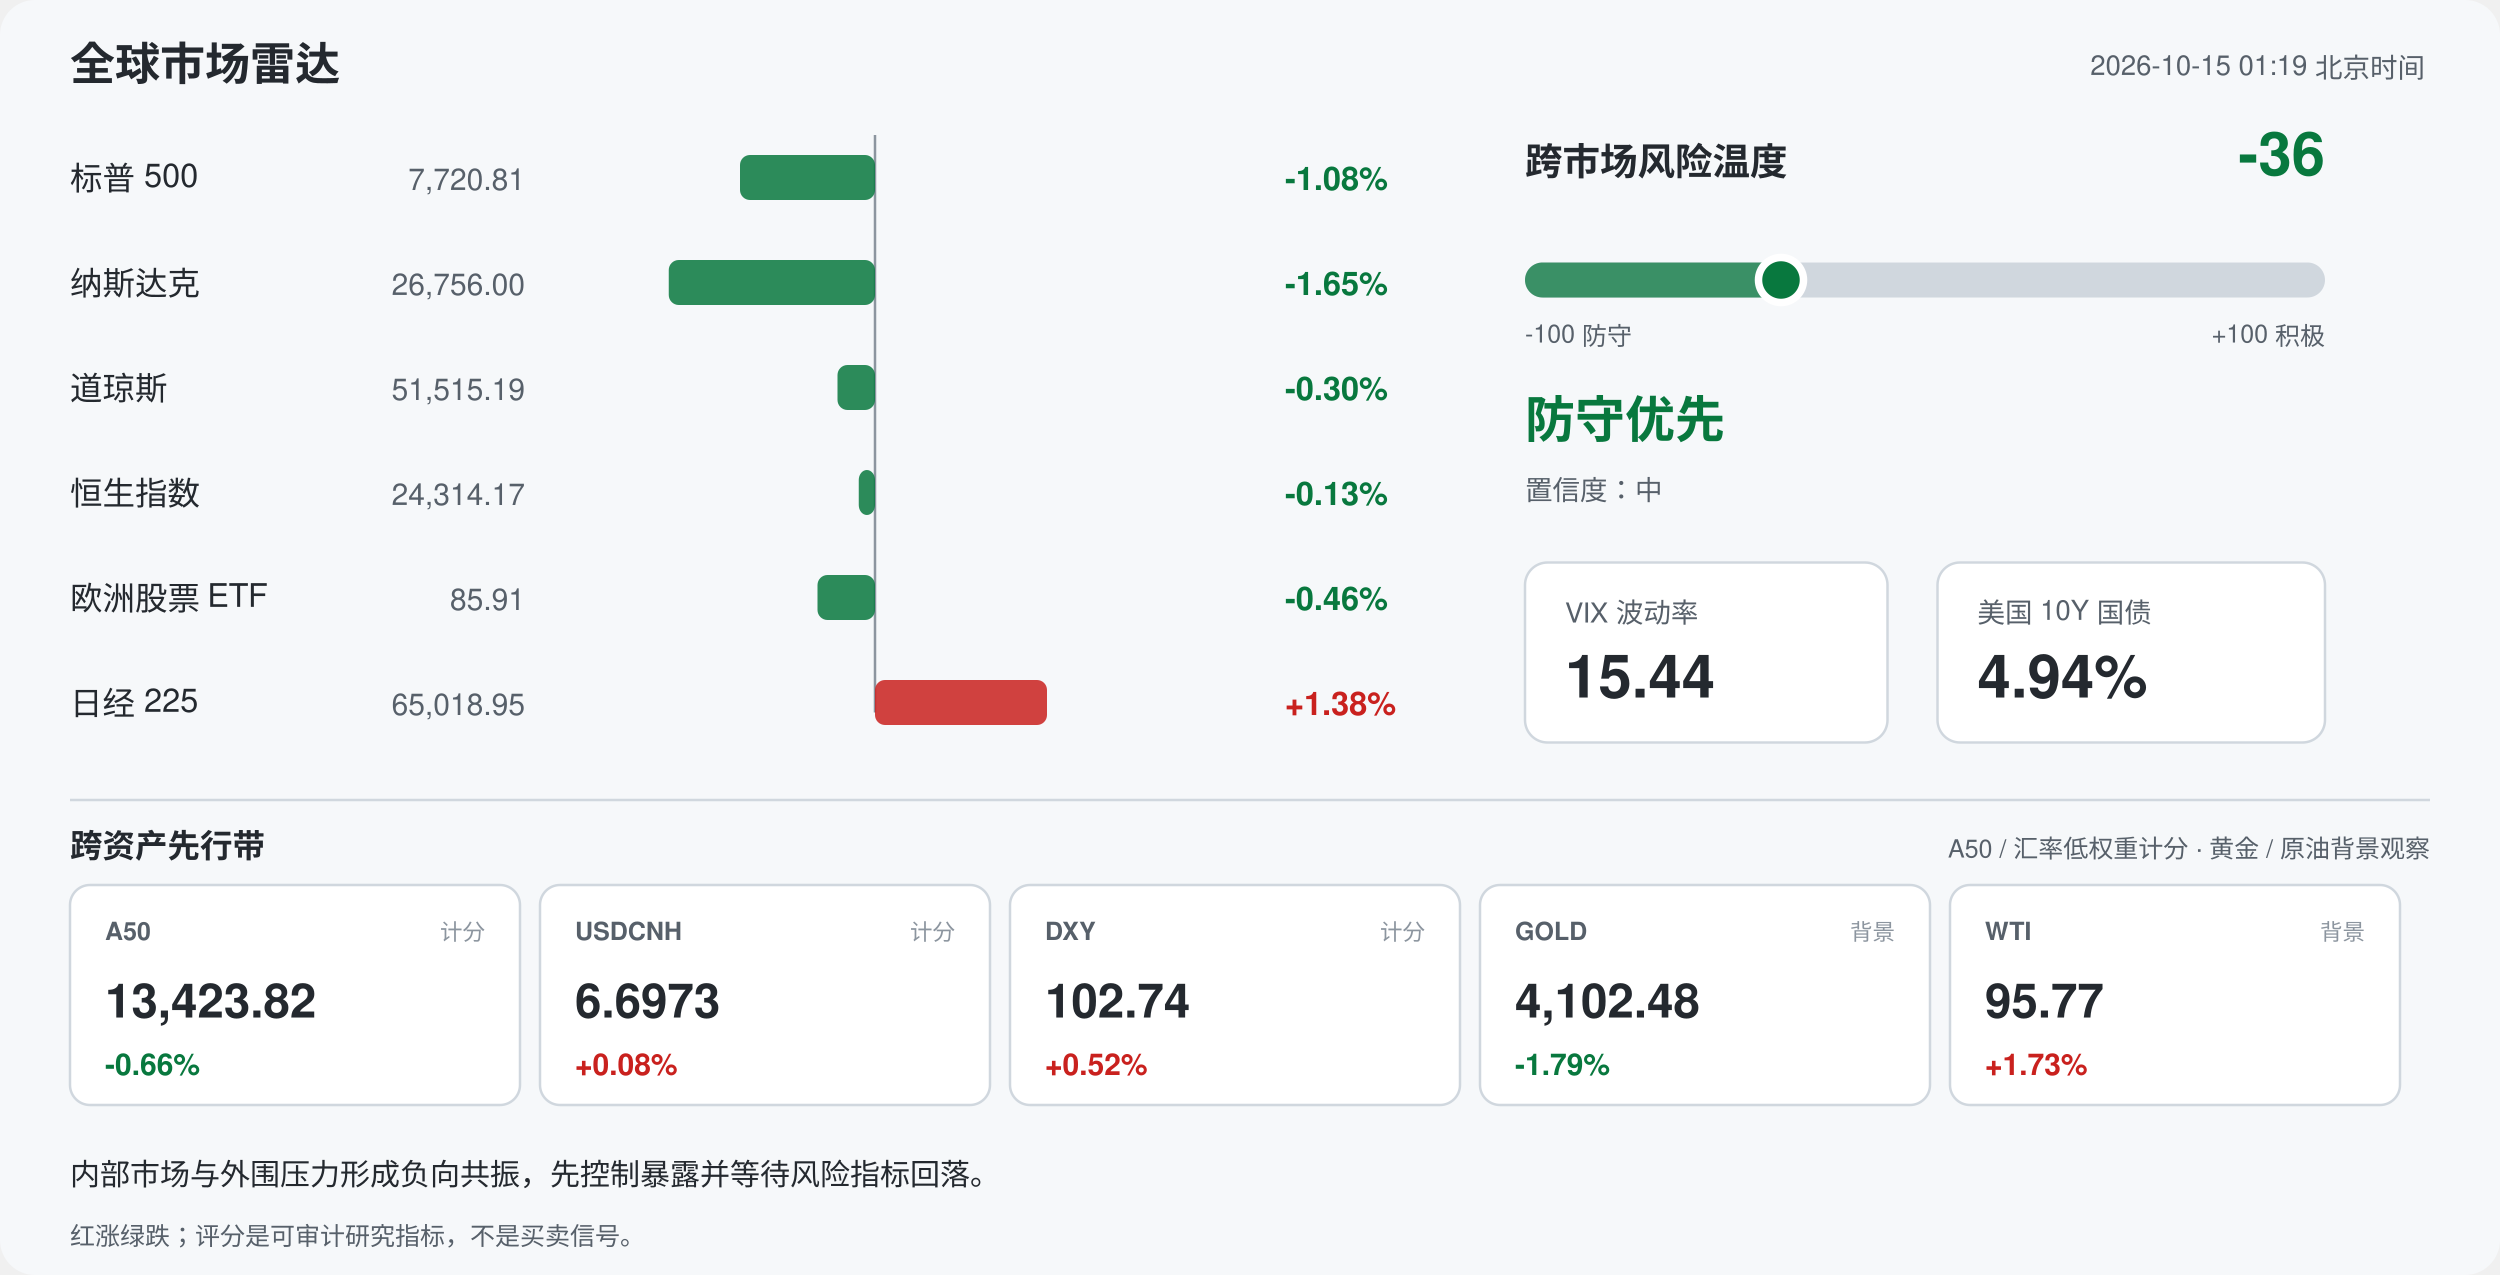
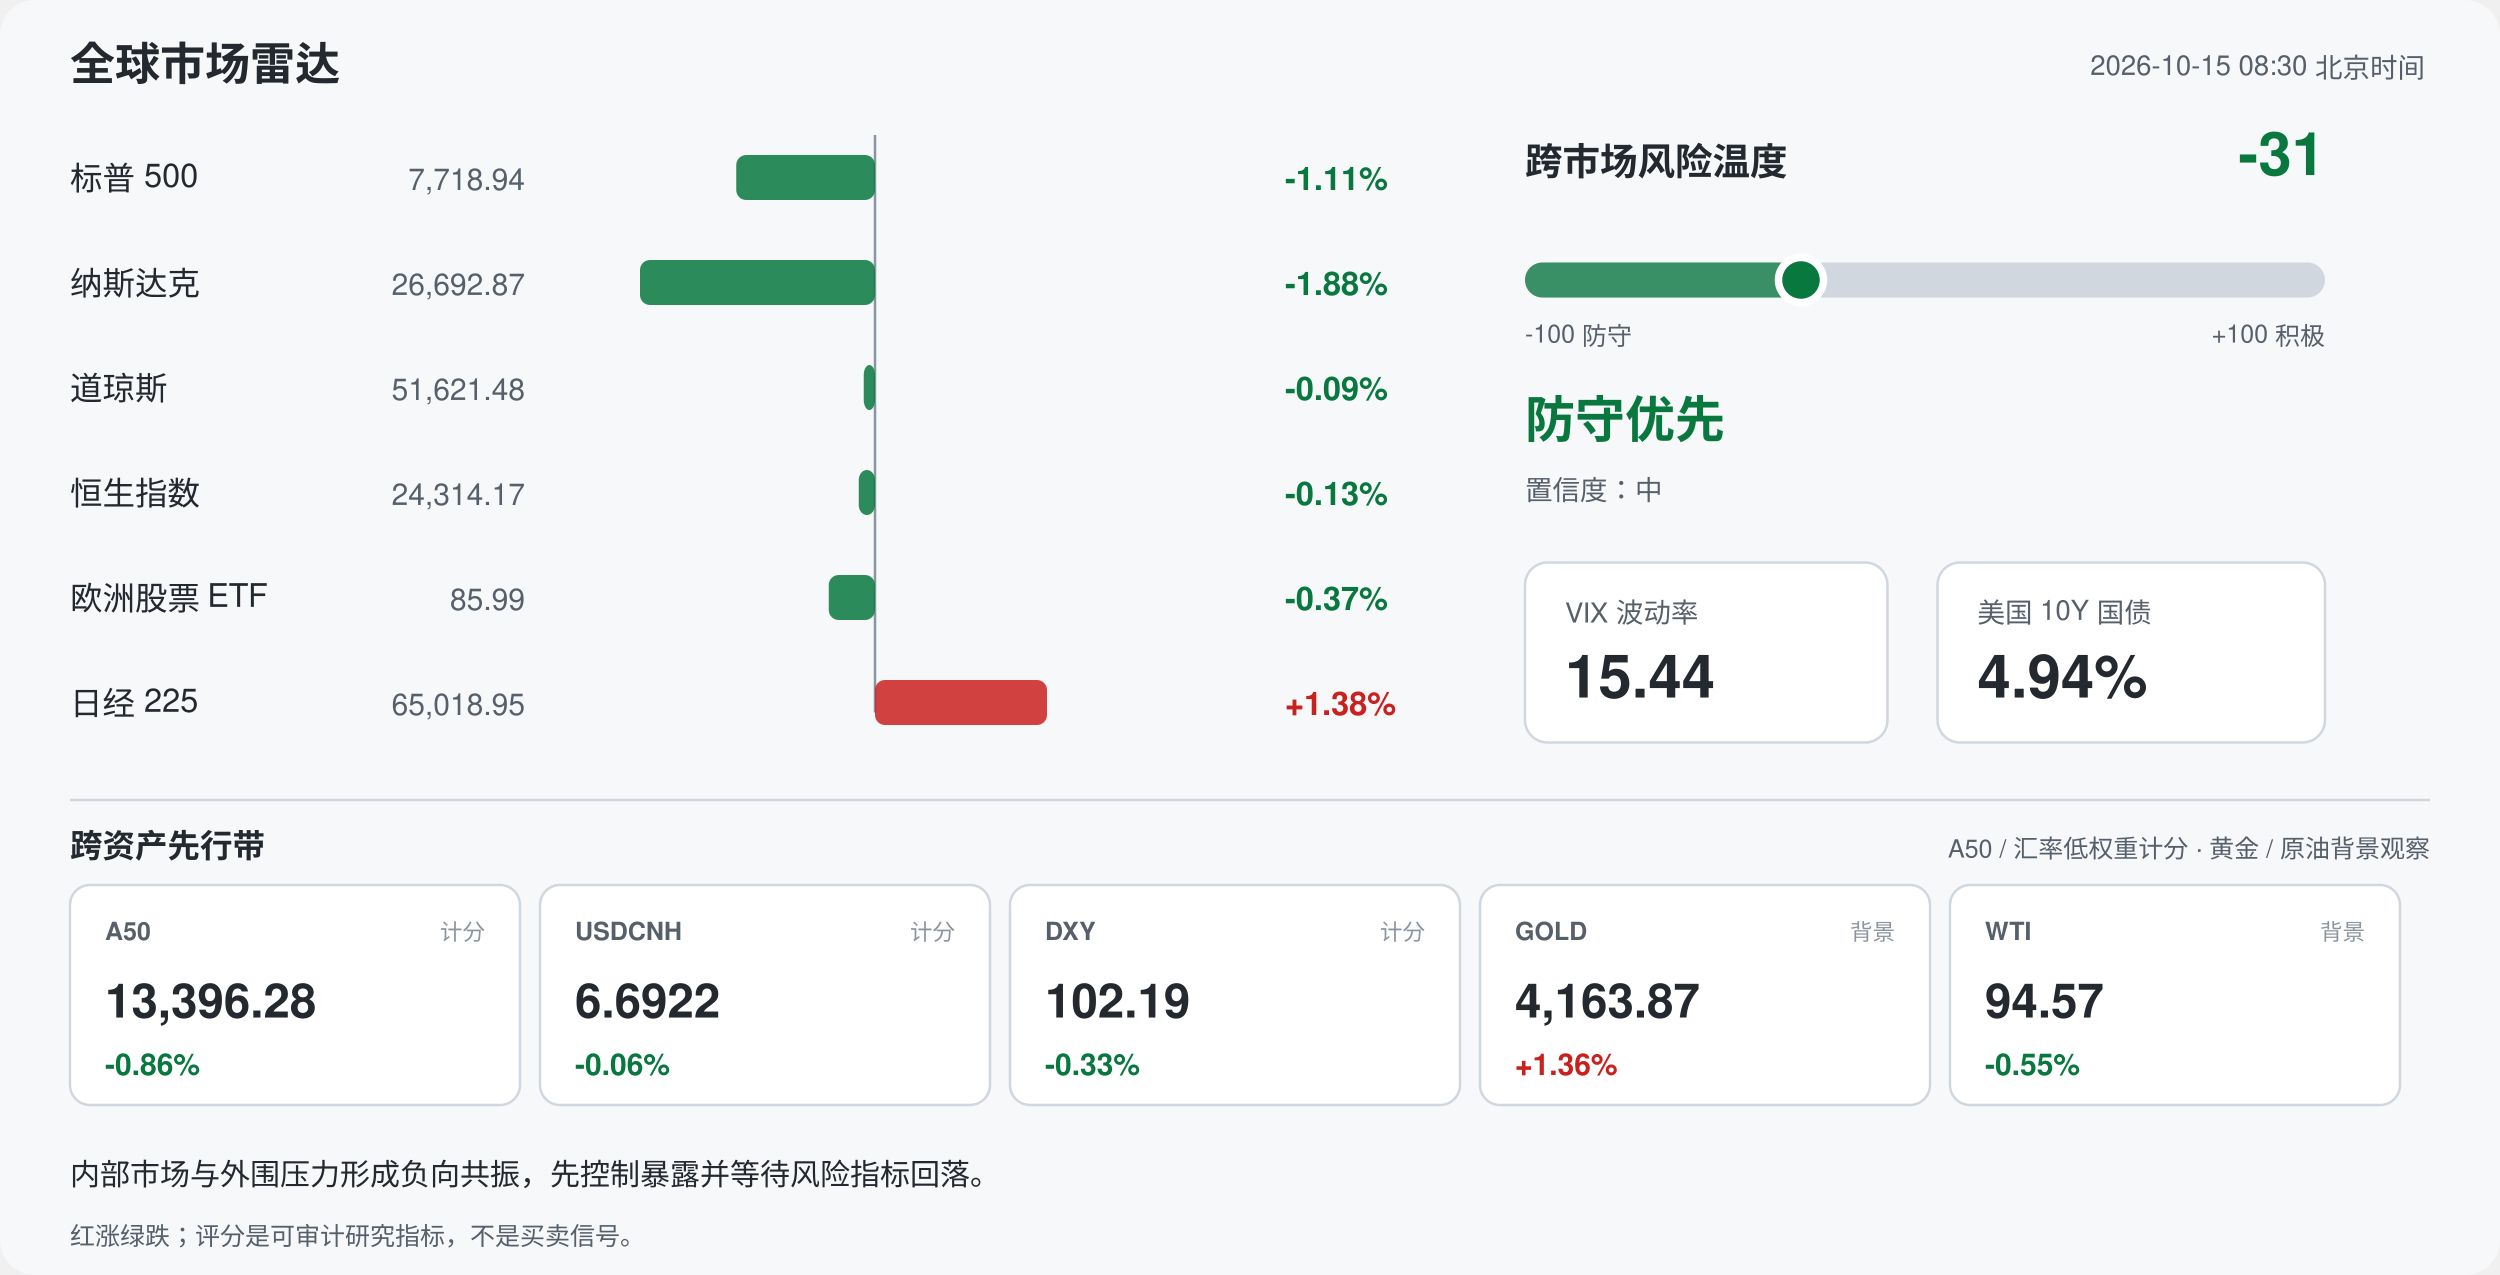
<svg xmlns="http://www.w3.org/2000/svg" width="1000" height="510" viewBox="0 0 1000 510" font-family="-apple-system,Segoe UI,Helvetica,Arial,sans-serif">
  <rect width="1000" height="510" rx="14" fill="#f6f8fa" />
  <text x="28" y="32" font-size="18" font-weight="700" fill="#24292f">全球市场雷达</text>
-   <text x="970" y="30" font-size="11" fill="#57606a" text-anchor="end">2026-10-15 01:19 北京时间</text>
+   <text x="970" y="30" font-size="11" fill="#57606a" text-anchor="end">2026-10-15 08:30 北京时间</text>
  <line x1="350" y1="54" x2="350" y2="285" stroke="#8c959f" stroke-width="1" />
  <text x="28" y="76" font-size="13" fill="#24292f">标普 500</text>
-   <text x="210" y="76" font-size="12" fill="#57606a" text-anchor="end">7,720.81</text>
-   <rect x="296.0" y="62" width="54.0" height="18" rx="4" fill="#08783e" opacity="0.85" />
-   <text x="514" y="76" font-size="13" font-weight="600" fill="#08783e">-1.08%</text>
+   <text x="210" y="76" font-size="12" fill="#57606a" text-anchor="end">7,718.94</text>
+   <rect x="294.5" y="62" width="55.5" height="18" rx="4" fill="#08783e" opacity="0.85" />
+   <text x="514" y="76" font-size="13" font-weight="600" fill="#08783e">-1.11%</text>
  <text x="28" y="118" font-size="13" fill="#24292f">纳斯达克</text>
-   <text x="210" y="118" font-size="12" fill="#57606a" text-anchor="end">26,756.00</text>
-   <rect x="267.5" y="104" width="82.5" height="18" rx="4" fill="#08783e" opacity="0.85" />
-   <text x="514" y="118" font-size="13" font-weight="600" fill="#08783e">-1.65%</text>
+   <text x="210" y="118" font-size="12" fill="#57606a" text-anchor="end">26,692.87</text>
+   <rect x="256.0" y="104" width="94.0" height="18" rx="4" fill="#08783e" opacity="0.85" />
+   <text x="514" y="118" font-size="13" font-weight="600" fill="#08783e">-1.88%</text>
  <text x="28" y="160" font-size="13" fill="#24292f">道琼斯</text>
-   <text x="210" y="160" font-size="12" fill="#57606a" text-anchor="end">51,515.19</text>
-   <rect x="335.0" y="146" width="15.0" height="18" rx="4" fill="#08783e" opacity="0.85" />
-   <text x="514" y="160" font-size="13" font-weight="600" fill="#08783e">-0.30%</text>
+   <text x="210" y="160" font-size="12" fill="#57606a" text-anchor="end">51,621.48</text>
+   <rect x="345.5" y="146" width="4.5" height="18" rx="4" fill="#08783e" opacity="0.85" />
+   <text x="514" y="160" font-size="13" font-weight="600" fill="#08783e">-0.09%</text>
  <text x="28" y="202" font-size="13" fill="#24292f">恒生指数</text>
  <text x="210" y="202" font-size="12" fill="#57606a" text-anchor="end">24,314.17</text>
  <rect x="343.5" y="188" width="6.5" height="18" rx="4" fill="#08783e" opacity="0.85" />
  <text x="514" y="202" font-size="13" font-weight="600" fill="#08783e">-0.13%</text>
  <text x="28" y="244" font-size="13" fill="#24292f">欧洲股票 ETF</text>
-   <text x="210" y="244" font-size="12" fill="#57606a" text-anchor="end">85.91</text>
-   <rect x="327.0" y="230" width="23.0" height="18" rx="4" fill="#08783e" opacity="0.85" />
-   <text x="514" y="244" font-size="13" font-weight="600" fill="#08783e">-0.46%</text>
+   <text x="210" y="244" font-size="12" fill="#57606a" text-anchor="end">85.99</text>
+   <rect x="331.5" y="230" width="18.5" height="18" rx="4" fill="#08783e" opacity="0.85" />
+   <text x="514" y="244" font-size="13" font-weight="600" fill="#08783e">-0.37%</text>
  <text x="28" y="286" font-size="13" fill="#24292f">日经 225</text>
  <text x="210" y="286" font-size="12" fill="#57606a" text-anchor="end">65,018.95</text>
  <rect x="350.0" y="272" width="68.8" height="18" rx="4" fill="#c9211e" opacity="0.85" />
  <text x="514" y="286" font-size="13" font-weight="600" fill="#c9211e">+1.38%</text>
  <text x="610" y="70" font-size="15" font-weight="700" fill="#24292f">跨市场风险温度</text>
-   <text x="930" y="70" font-size="24" font-weight="700" fill="#08783e" text-anchor="end">-36</text>
+   <text x="930" y="70" font-size="24" font-weight="700" fill="#08783e" text-anchor="end">-31</text>
  <rect x="610" y="105" width="320" height="14" rx="7" fill="#d0d7de" />
-   <rect x="610" y="105" width="102.4" height="14" rx="7" fill="#08783e" opacity="0.75" />
-   <circle cx="712.4" cy="112" r="9" fill="#08783e" stroke="#ffffff" stroke-width="3" />
+   <rect x="610" y="105" width="110.4" height="14" rx="7" fill="#08783e" opacity="0.75" />
+   <circle cx="720.4" cy="112" r="9" fill="#08783e" stroke="#ffffff" stroke-width="3" />
  <text x="610" y="137" font-size="10" fill="#57606a">-100 防守</text>
  <text x="930" y="137" font-size="10" fill="#57606a" text-anchor="end">+100 积极</text>
  <text x="610" y="175" font-size="20" font-weight="700" fill="#08783e">防守优先</text>
  <text x="610" y="200" font-size="11" fill="#57606a">置信度：中</text>
  <rect x="610" y="225" width="145" height="72" rx="9" fill="#ffffff" stroke="#d0d7de" />
  <text x="626" y="249" font-size="11" fill="#57606a">VIX 波动率</text>
  <text x="626" y="279" font-size="24" font-weight="700" fill="#24292f">15.44</text>
  <rect x="775" y="225" width="155" height="72" rx="9" fill="#ffffff" stroke="#d0d7de" />
  <text x="791" y="249" font-size="11" fill="#57606a">美国 10Y 国债</text>
  <text x="791" y="279" font-size="24" font-weight="700" fill="#24292f">4.94%</text>
  <line x1="28" y1="320" x2="972" y2="320" stroke="#d0d7de" />
  <text x="28" y="343" font-size="13" font-weight="700" fill="#24292f">跨资产先行带</text>
  <text x="972" y="343" font-size="10" fill="#57606a" text-anchor="end">A50 / 汇率低权重计分 · 黄金 / 原油背景观察</text>
  <rect x="28" y="354" width="180" height="88" rx="8" fill="#ffffff" stroke="#d0d7de" />
  <text x="42" y="376" font-size="10" font-weight="700" fill="#57606a">A50</text>
  <text x="194" y="376" font-size="9" fill="#8c959f" text-anchor="end">计分</text>
-   <text x="42" y="407" font-size="19" font-weight="700" fill="#24292f">13,423.82</text>
-   <text x="42" y="430" font-size="12" font-weight="700" fill="#08783e">-0.66%</text>
+   <text x="42" y="407" font-size="19" font-weight="700" fill="#24292f">13,396.28</text>
+   <text x="42" y="430" font-size="12" font-weight="700" fill="#08783e">-0.86%</text>
  <rect x="216" y="354" width="180" height="88" rx="8" fill="#ffffff" stroke="#d0d7de" />
  <text x="230" y="376" font-size="10" font-weight="700" fill="#57606a">USDCNH</text>
  <text x="382" y="376" font-size="9" fill="#8c959f" text-anchor="end">计分</text>
-   <text x="230" y="407" font-size="19" font-weight="700" fill="#24292f">6.6973</text>
-   <text x="230" y="430" font-size="12" font-weight="700" fill="#c9211e">+0.08%</text>
+   <text x="230" y="407" font-size="19" font-weight="700" fill="#24292f">6.6922</text>
+   <text x="230" y="430" font-size="12" font-weight="700" fill="#08783e">-0.06%</text>
  <rect x="404" y="354" width="180" height="88" rx="8" fill="#ffffff" stroke="#d0d7de" />
  <text x="418" y="376" font-size="10" font-weight="700" fill="#57606a">DXY</text>
  <text x="570" y="376" font-size="9" fill="#8c959f" text-anchor="end">计分</text>
-   <text x="418" y="407" font-size="19" font-weight="700" fill="#24292f">102.74</text>
-   <text x="418" y="430" font-size="12" font-weight="700" fill="#c9211e">+0.52%</text>
+   <text x="418" y="407" font-size="19" font-weight="700" fill="#24292f">102.19</text>
+   <text x="418" y="430" font-size="12" font-weight="700" fill="#08783e">-0.33%</text>
  <rect x="592" y="354" width="180" height="88" rx="8" fill="#ffffff" stroke="#d0d7de" />
  <text x="606" y="376" font-size="10" font-weight="700" fill="#57606a">GOLD</text>
  <text x="758" y="376" font-size="9" fill="#8c959f" text-anchor="end">背景</text>
-   <text x="606" y="407" font-size="19" font-weight="700" fill="#24292f">4,102.48</text>
-   <text x="606" y="430" font-size="12" font-weight="700" fill="#08783e">-1.79%</text>
+   <text x="606" y="407" font-size="19" font-weight="700" fill="#24292f">4,163.87</text>
+   <text x="606" y="430" font-size="12" font-weight="700" fill="#c9211e">+1.36%</text>
  <rect x="780" y="354" width="180" height="88" rx="8" fill="#ffffff" stroke="#d0d7de" />
  <text x="794" y="376" font-size="10" font-weight="700" fill="#57606a">WTI</text>
  <text x="946" y="376" font-size="9" fill="#8c959f" text-anchor="end">背景</text>
-   <text x="794" y="407" font-size="19" font-weight="700" fill="#24292f">95.77</text>
-   <text x="794" y="430" font-size="12" font-weight="700" fill="#c9211e">+1.73%</text>
+   <text x="794" y="407" font-size="19" font-weight="700" fill="#24292f">94.57</text>
+   <text x="794" y="430" font-size="12" font-weight="700" fill="#08783e">-0.55%</text>
  <text x="28" y="474" font-size="12" fill="#24292f">内部市场与外围压力形成负向共振，先控制暴露并等待风险指标回落。</text>
  <text x="28" y="498" font-size="10" fill="#57606a">红涨绿跌；评分是可审计研究指标，不是买卖信号。</text>
</svg>
